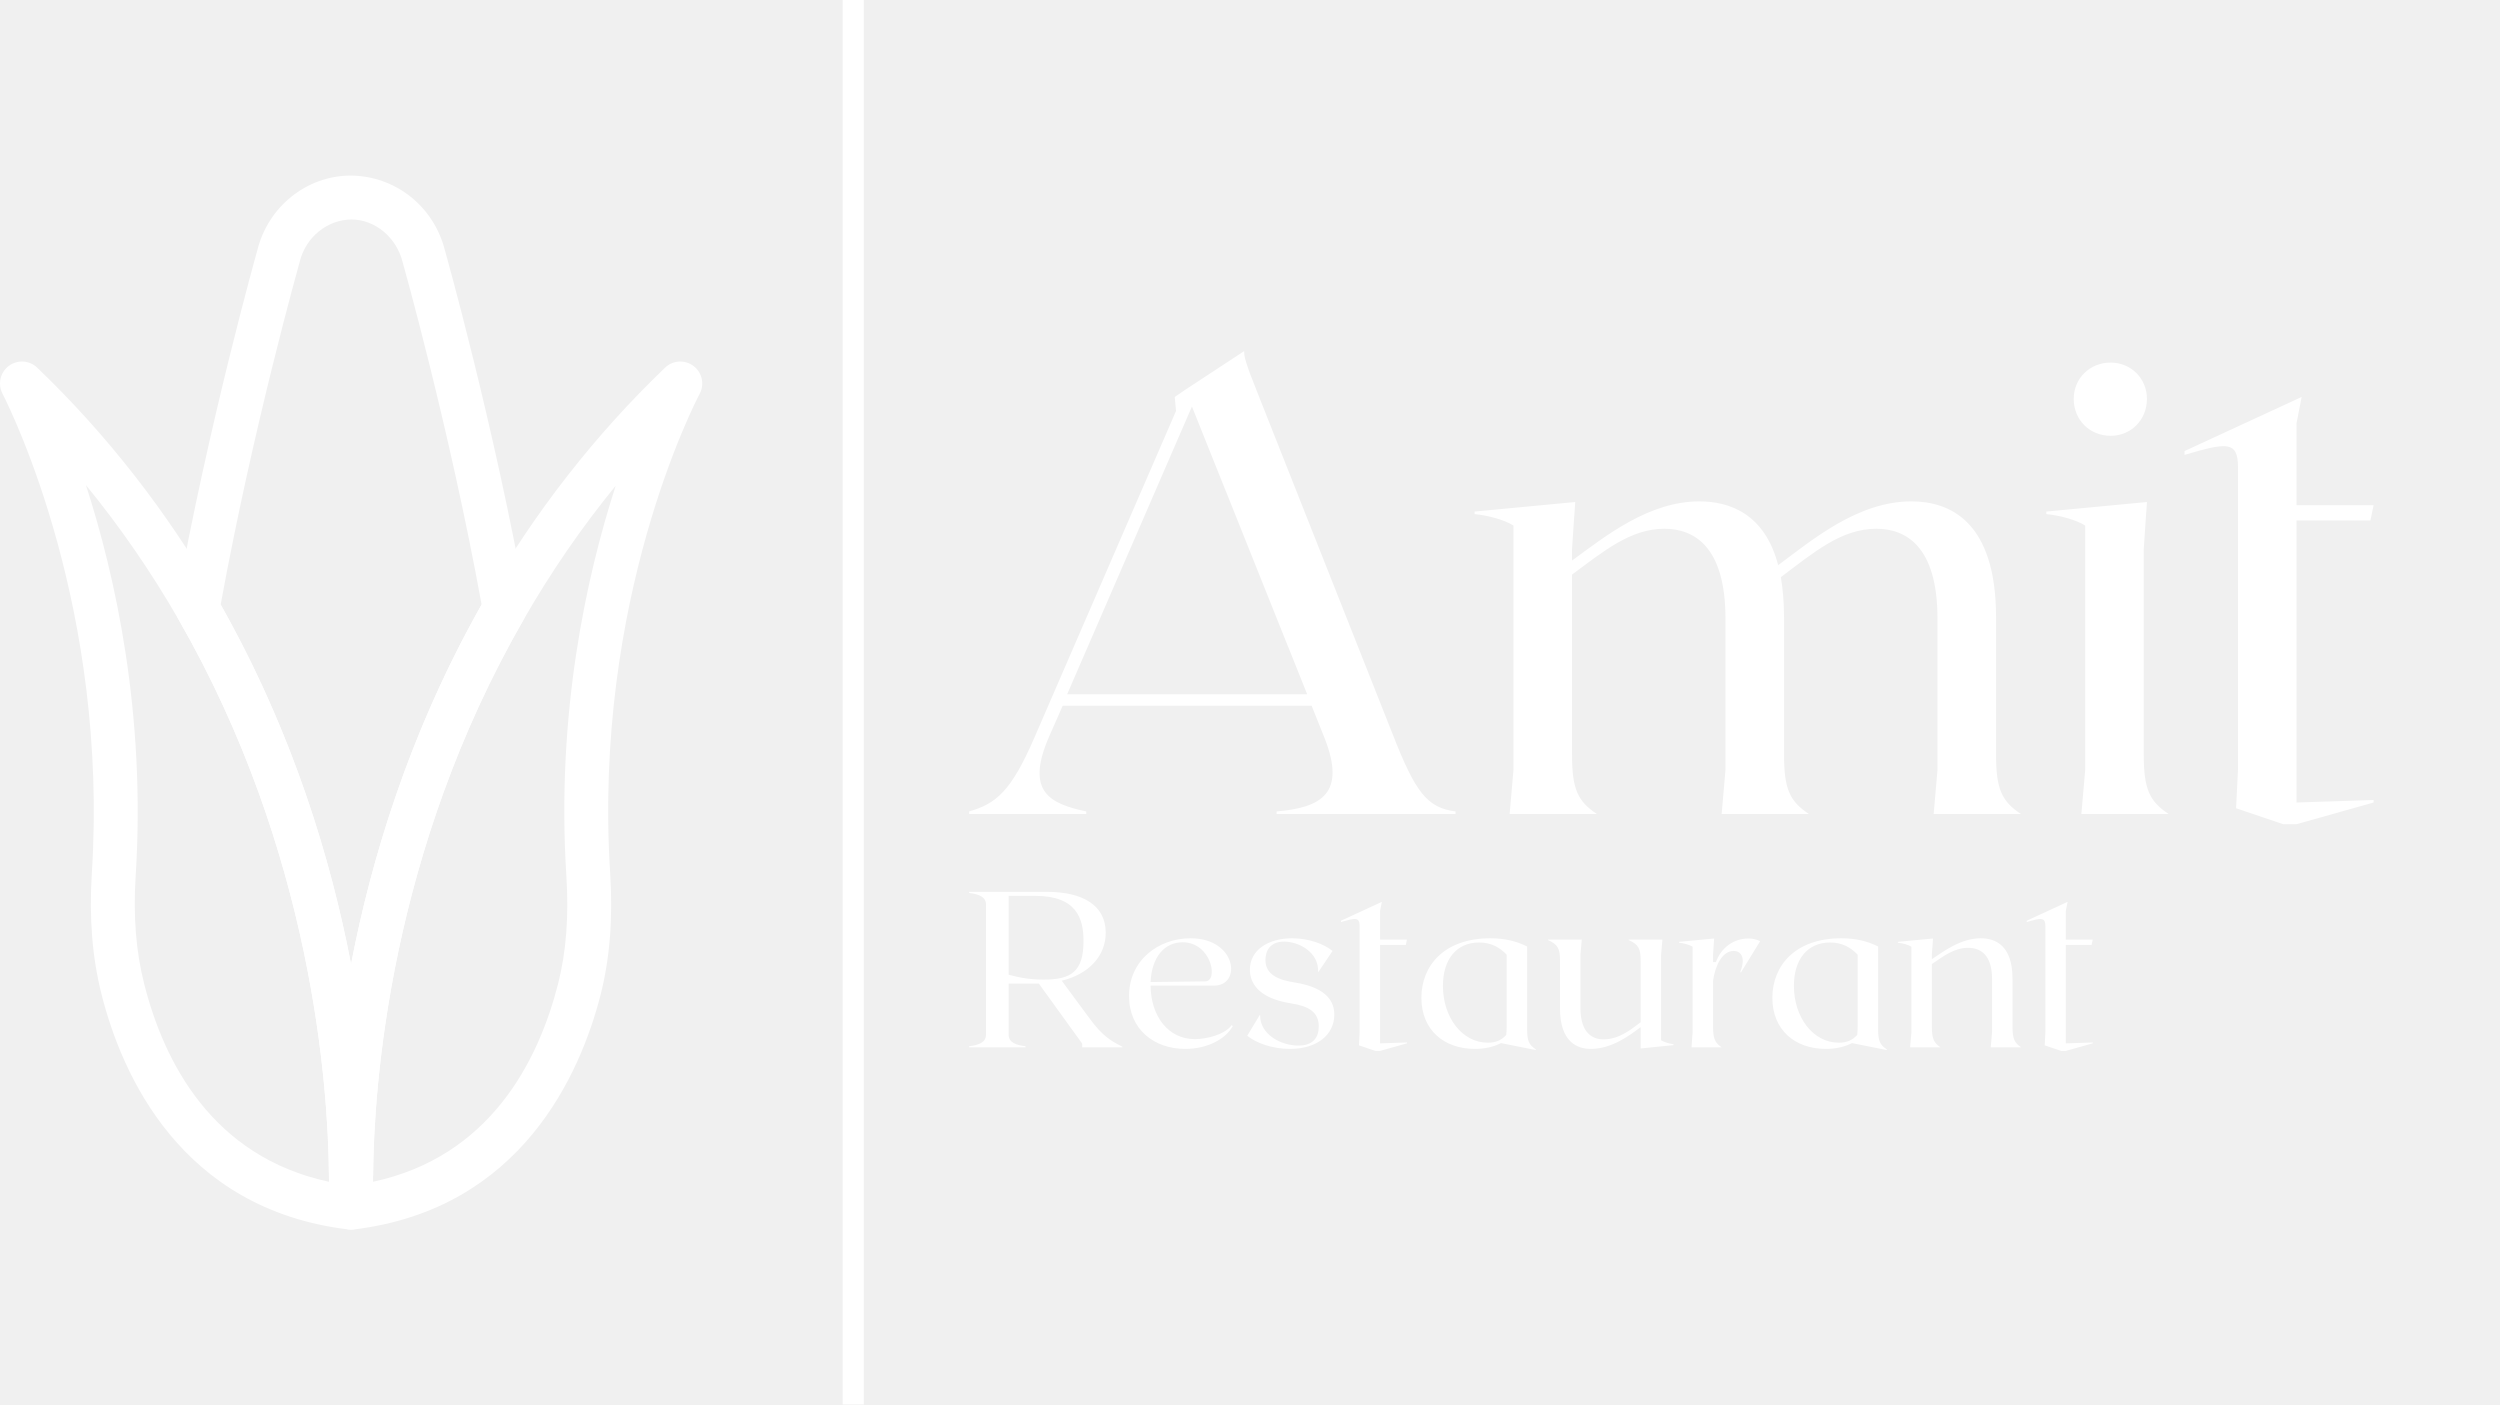
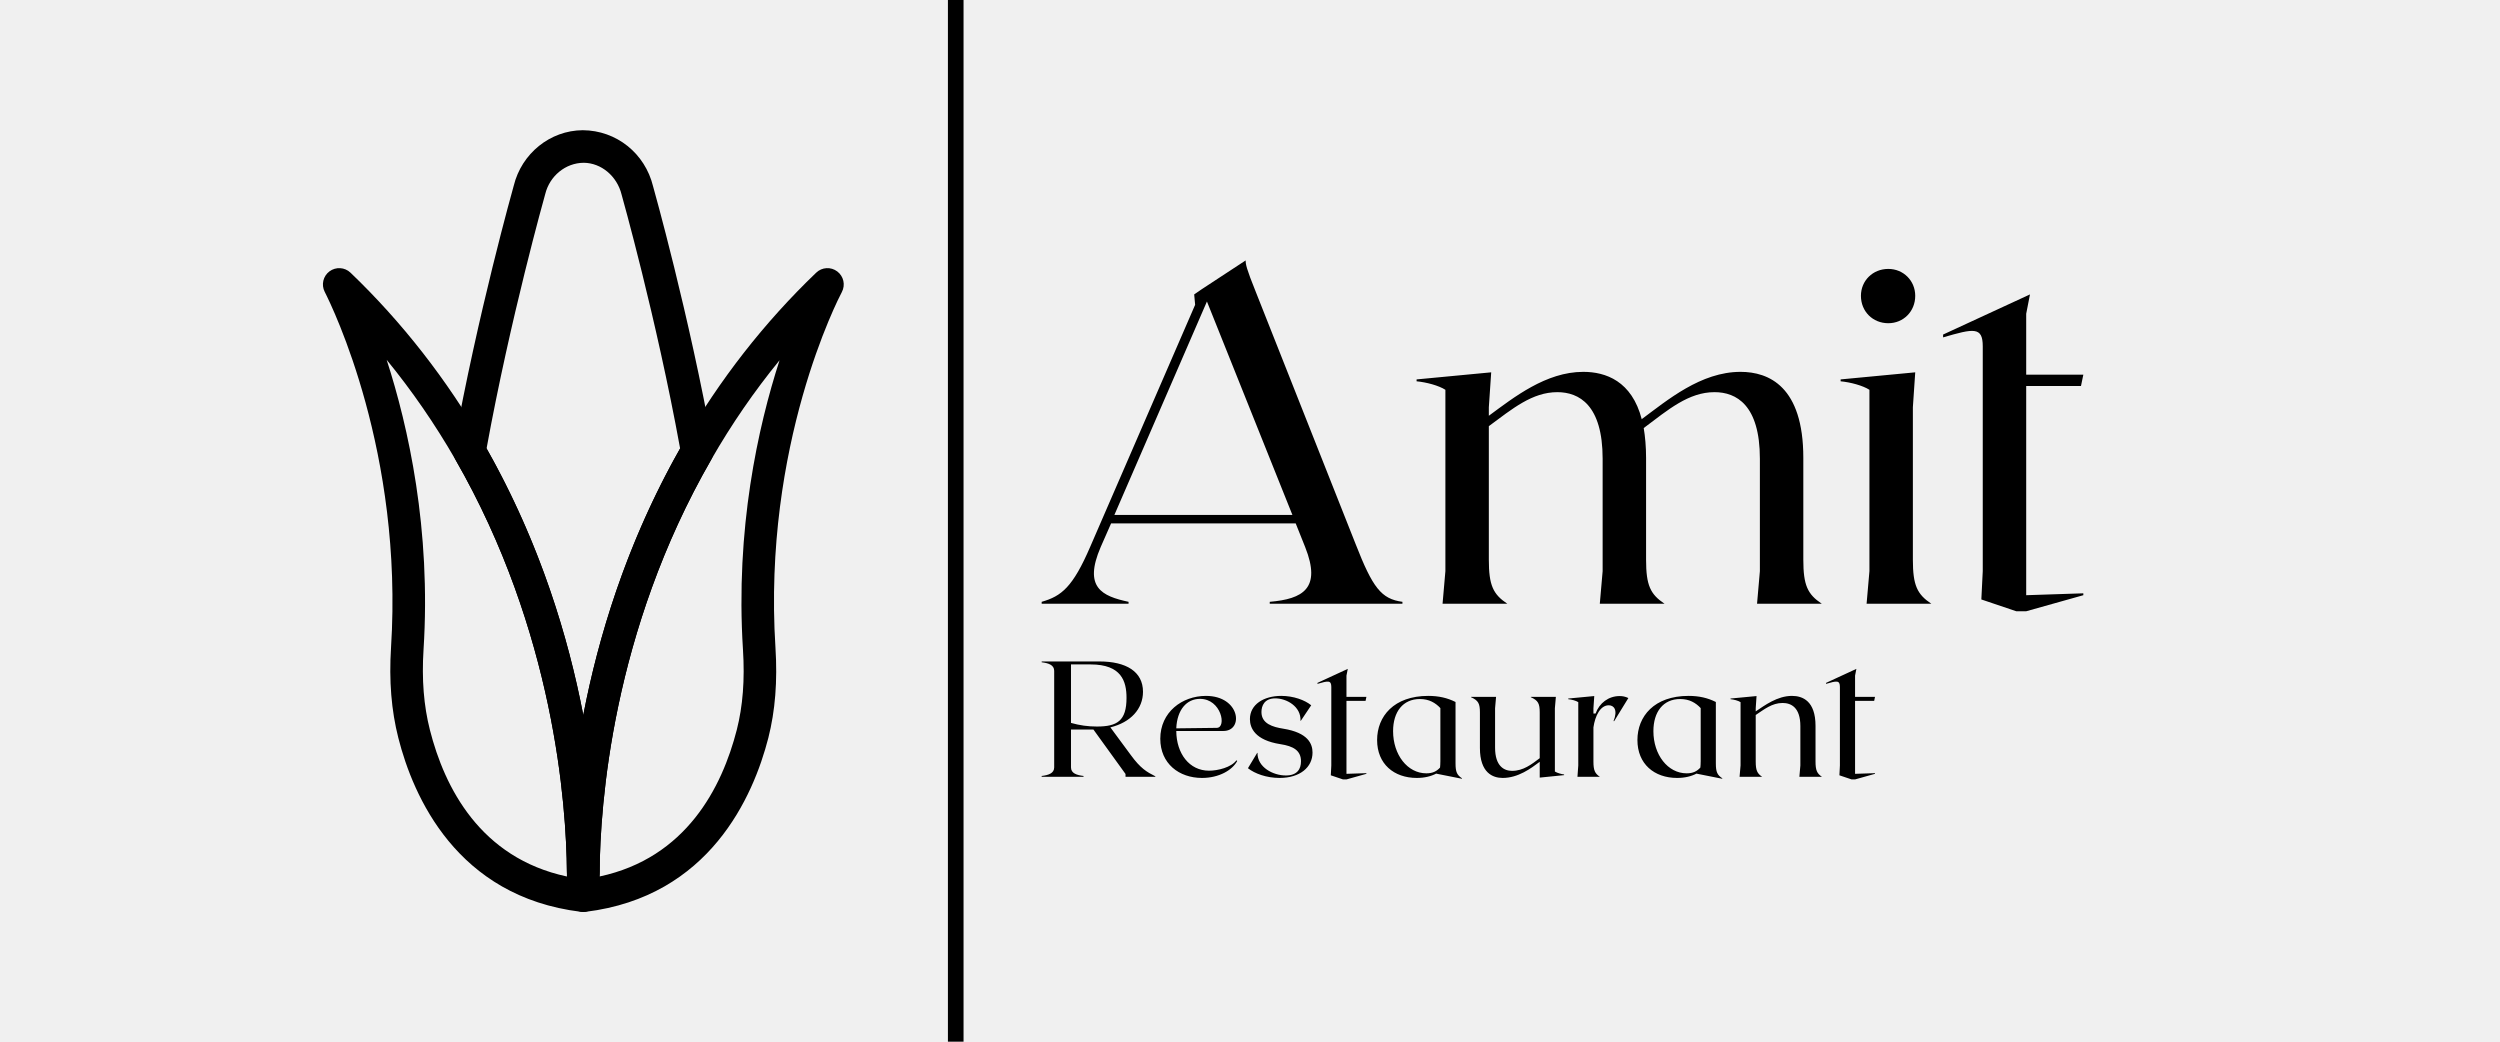
- <svg xmlns="http://www.w3.org/2000/svg" width="410.333" height="230.524" viewBox="0 0 356 200" class="css-1j8o68f">
+ <svg xmlns="http://www.w3.org/2000/svg" width="120" height="50" viewBox="0 0 356 200" className="css-1j8o68f">
  <defs id="SvgjsDefs3909" />
-   <g id="SvgjsG3910" featurekey="symbolFeature-0" transform="matrix(3.1269,0,0,3.1269,-31.29941,18.7462)" fill="#ffffff">
+   <g id="SvgjsG3910" featurekey="symbolFeature-0" transform="matrix(3.1269,0,0,3.1269,-31.29941,18.7462)" fill="#000000">
    <g>
      <g>
        <path d="M26,48.54c-0.26,0-0.516-0.102-0.707-0.293    c-0.186-0.186-0.301-0.446-0.303-0.709c-0.032-4.091-0.763-14.746-6.847-25.319    c-0.118-0.204-0.159-0.443-0.118-0.676c1.482-8.253,3.68-16.058,3.702-16.136    C22.212,3.428,23.958,2.013,25.964,2c2.078,0.013,3.824,1.428,4.317,3.441    c0.013,0.044,2.211,7.839,3.693,16.102c0.042,0.232,0,0.472-0.118,0.676    c-6.094,10.575-6.825,21.236-6.856,25.329c-0.003,0.403-0.248,0.765-0.621,0.918    C26.256,48.516,26.128,48.54,26,48.54z M20.059,21.54    c3.275,5.79,5.019,11.585,5.938,16.373c0.92-4.789,2.666-10.585,5.945-16.374    c-1.462-8.028-3.572-15.511-3.593-15.587C28.068,4.813,27.094,4.007,26.023,4    c-1.118,0.007-2.091,0.813-2.362,1.918C23.631,6.027,21.521,13.521,20.059,21.54    z" />
      </g>
      <g>
        <path d="M25.97,50c-0.04,0-0.081-0.003-0.121-0.008    c-7.629-0.934-10.297-7.09-11.208-10.676c-0.43-1.691-0.577-3.507-0.449-5.549    c0.761-11.962-3.576-20.868-4.073-21.844c-0.221-0.435-0.097-0.966,0.295-1.257    c0.391-0.289,0.936-0.257,1.288,0.081c3.167,3.035,5.917,6.559,8.174,10.472    c6.322,10.986,7.081,22.054,7.114,26.303c0.01,0.979-0.021,1.533-0.021,1.533    c-0.016,0.276-0.146,0.534-0.357,0.711C26.43,49.918,26.203,50,25.97,50z     M13.924,16.098c1.333,4.12,2.734,10.411,2.264,17.796    c-0.115,1.83,0.013,3.443,0.391,4.931c0.899,3.541,3.091,7.858,8.413,8.999    c-0-0.089-0.001-0.184-0.002-0.282c-0.032-4.094-0.763-14.749-6.847-25.322    C16.89,20.046,15.479,17.999,13.924,16.098z" />
      </g>
      <g>
        <path d="M26.02,50c-0.233,0-0.46-0.082-0.641-0.232    c-0.212-0.178-0.342-0.435-0.358-0.71c0,0-0.032-0.544-0.021-1.528    c0.033-4.248,0.792-15.322,7.124-26.309c2.231-3.889,4.982-7.413,8.174-10.473    c0.354-0.341,0.902-0.373,1.294-0.076c0.392,0.295,0.511,0.831,0.282,1.265    c-0.199,0.377-4.869,9.372-4.077,21.83c0,0,0,0,0,0.001    c0.13,2.062-0.014,3.877-0.438,5.549c-0.922,3.589-3.604,9.745-11.218,10.676    C26.101,49.997,26.06,50,26.02,50z M38.049,16.125    c-1.553,1.901-2.955,3.938-4.191,6.093c-6.095,10.576-6.826,21.237-6.857,25.33    c-0.001,0.097-0.001,0.188-0.002,0.275c5.312-1.14,7.514-5.459,8.423-9.002    c0.373-1.465,0.497-3.077,0.38-4.929C35.331,26.484,36.724,20.22,38.049,16.125z" />
      </g>
    </g>
  </g>
-   <g id="SvgjsG3911" featurekey="textGroupContainer" transform="matrix(1,0,0,1,355,0)" fill="#ffffff">
+   <g id="SvgjsG3911" featurekey="textGroupContainer" transform="matrix(1,0,0,1,355,0)" fill="#000000">
    <rect y="0" height="1" width="1" opacity="0" />
    <rect y="0" x="-235" width="3" height="200" />
  </g>
-   <g id="SvgjsG3912" featurekey="nameFeature-0" transform="matrix(2.266546,0,0,2.266546,136.1868,25.24932)" fill="#ffffff">
+   <g id="SvgjsG3912" featurekey="nameFeature-0" transform="matrix(2.266546,0,0,2.266546,136.1868,25.24932)" fill="#000000">
    <path d="M27.4 34.96 c1.44 3.68 2.16 4.64 3.96 4.88 l0 0.16 l-11.24 0 l0 -0.16 c2.8 -0.24 4.4 -1.12 3 -4.64 l-0.8 -2 l-15.64 0 l-0.88 2 c-1.48 3.44 0.12 4.16 2.36 4.64 l0 0.16 l-7.36 0 l0 -0.16 c1.68 -0.48 2.64 -1.24 4.12 -4.68 l8.88 -20.48 l-0.08 -0.88 l0.64 -0.44 l3.72 -2.44 c0 0.32 0.04 0.64 0.88 2.72 z M6.96 32.48 l15.08 0 l-7.24 -18.08 z M61.4 40 l0.24 -2.76 l0 -9.52 c0 -4.56 -2 -5.64 -3.84 -5.64 c-2.2 0 -3.92 1.48 -6 3.04 c0.12 0.72 0.2 1.56 0.2 2.52 l0 8.64 c0 2.16 0.36 2.92 1.56 3.72 l-5.48 0 l0.24 -2.76 l0 -9.52 c0 -4.56 -2 -5.64 -3.84 -5.64 c-2.12 0 -3.8 1.4 -5.8 2.88 l0 11.32 c0 2.16 0.36 2.92 1.56 3.72 l-5.48 0 l0.24 -2.76 l0 -15.36 c-0.56 -0.36 -1.6 -0.64 -2.44 -0.72 l0 -0.16 l6.32 -0.6 l-0.2 2.96 l0 0.72 c2.12 -1.56 4.84 -3.72 8 -3.72 c1.88 0 4.12 0.76 4.96 4.04 l0 -0.04 c2.16 -1.6 5 -4 8.36 -4 c2.4 0 5.32 1.24 5.32 7.28 l0 8.64 c0 2.16 0.36 2.92 1.56 3.72 l-5.48 0 z M72.52 16.24 c-1.32 0 -2.32 -1 -2.32 -2.32 c0 -1.28 1 -2.28 2.32 -2.28 c1.28 0 2.28 1 2.28 2.28 c0 1.32 -1 2.32 -2.28 2.32 z M70.68 40 l0.24 -2.76 l0 -15.36 c-0.56 -0.36 -1.6 -0.64 -2.44 -0.72 l0 -0.16 l6.32 -0.6 l-0.2 2.96 l0 12.92 c0 2.16 0.36 2.92 1.56 3.72 l-5.48 0 z M83.36 40.64 l-2.96 -1 l0.12 -2.4 l0 -19.04 c0 -1.68 -0.76 -1.52 -3.36 -0.76 l0 -0.24 l7.36 -3.4 l-0.32 1.64 l0 5.16 l4.84 0 l-0.2 0.96 l-4.64 0 l0 17.72 l4.84 -0.16 l0 0.16 l-4.84 1.36 l-0.84 0 z" />
  </g>
-   <g id="SvgjsG3913" featurekey="sloganFeature-0" transform="matrix(1.581653,0,0,1.581653,137.5255,117.5101)" fill="#ffffff">
+   <g id="SvgjsG3913" featurekey="sloganFeature-0" transform="matrix(1.581653,0,0,1.581653,137.5255,117.5101)" fill="#000000">
    <path d="M11.12 17.36 c1.18 1.62 1.94 2.06 2.98 2.58 l0 0.06 l-3.62 0 l0 -0.34 l-3.9 -5.4 l-0.18 0 l-2.54 0 l0 4.6 c0 0.72 0.7 0.94 1.52 1.04 l0 0.1 l-5.08 0 l0 -0.1 c0.82 -0.1 1.52 -0.32 1.52 -1.04 l0 -11.72 c0 -0.72 -0.7 -0.94 -1.52 -1.04 l0 -0.1 l7.02 0 c3.22 0 5.28 1.22 5.28 3.68 c0 2.08 -1.5 3.72 -3.96 4.32 z M3.86 13.46 c1.06 0.3 2.06 0.44 3.14 0.44 c2.48 0 3.6 -0.7 3.6 -3.48 c0 -2 -0.6 -4.06 -4.36 -4.06 l-2.38 0 l0 7.1 z M23.94 18 l0.1 0.08 c-0.6 1.12 -2.22 2.06 -4.28 2.06 c-2.78 0 -5.06 -1.74 -5.06 -4.76 c0 -3.22 2.64 -5.2 5.54 -5.2 c4.16 0 4.62 4.26 2.12 4.26 l-5.72 0 c0.02 2.74 1.58 4.82 3.98 4.82 c1.06 0 2.7 -0.4 3.32 -1.26 z M19.52 10.54 c-1.62 0 -2.78 1.32 -2.88 3.58 l4.92 -0.06 c1.22 -0.02 0.56 -3.52 -2.04 -3.52 z M29.18 20.14 c-1.58 0 -3 -0.52 -3.84 -1.18 l1.12 -1.86 l0.04 0 c-0.02 1.74 1.88 2.74 3.44 2.74 c1.38 0 1.84 -0.78 1.84 -1.72 c0 -1.32 -0.94 -1.84 -2.5 -2.08 c-3.08 -0.48 -3.7 -1.96 -3.7 -3.04 c0 -1.78 1.68 -2.82 3.8 -2.82 c1.48 0 2.86 0.5 3.64 1.14 l-1.26 1.88 l-0.04 0 c0.08 -1.74 -1.7 -2.72 -3.06 -2.72 c-1.32 0 -1.68 0.9 -1.68 1.66 c0 1.42 1.38 1.82 2.64 2.02 c3.02 0.48 3.56 1.84 3.56 2.9 c0 1.78 -1.52 3.08 -4 3.08 z M36.88 20.32 l-1.48 -0.5 l0.06 -1.2 l0 -9.52 c0 -0.84 -0.38 -0.76 -1.68 -0.38 l0 -0.12 l3.68 -1.7 l-0.16 0.82 l0 2.58 l2.42 0 l-0.1 0.48 l-2.32 0 l0 8.86 l2.42 -0.08 l0 0.08 l-2.42 0.68 l-0.42 0 z M50.54 18.36 c0 1.08 0.18 1.42 0.78 1.82 l0 0.06 l-3.12 -0.62 s0.02 0 0.02 -0.02 c-0.64 0.34 -1.44 0.54 -2.38 0.54 c-2.78 0 -4.82 -1.7 -4.82 -4.6 c0 -2.88 2.04 -5.36 6.2 -5.36 c1.28 0 2.32 0.24 3.32 0.74 l0 7.44 z M42.96 14.46 c0 2.86 1.74 5.12 4.04 5.12 c0.78 0 1.26 -0.26 1.66 -0.7 c0.02 -0.2 0.04 -0.46 0.04 -0.78 l0 -6.44 c-0.6 -0.64 -1.38 -1.1 -2.48 -1.1 c-2.06 0 -3.26 1.54 -3.26 3.9 z M62.6 19.36 c0.28 0.18 0.8 0.32 1.12 0.36 l0 0.08 l-2.96 0.3 l0 -1.92 c-1.06 0.8 -2.62 1.96 -4.5 1.96 c-1.2 0 -2.76 -0.62 -2.76 -3.64 l0 -4.3 c0 -1.08 -0.18 -1.46 -1.08 -1.86 l0 -0.04 l3.04 0 l-0.12 1.38 l0 4.78 c0 2.28 1.12 2.82 2.06 2.82 c1.36 0 2.36 -0.78 3.36 -1.54 l0 -5.54 c0 -1.08 -0.18 -1.46 -1.08 -1.86 l0 -0.04 l3.04 0 l-0.12 1.38 l0 7.68 z M70.46 10.2 c0.36 0 0.68 0.06 1.06 0.24 l-1.72 2.8 l-0.08 0 c0.54 -1.34 0.06 -1.92 -0.58 -1.92 c-1.02 0 -1.66 1.28 -1.86 2.68 l0 4.14 c0 1.08 0.18 1.46 0.78 1.86 l-2.72 0 l0.1 -1.38 l0 -7.68 c-0.28 -0.18 -0.8 -0.32 -1.22 -0.36 l0 -0.08 l3.16 -0.3 l-0.1 1.48 l0 0.64 l0.26 0 c0.46 -1.28 1.58 -2.12 2.92 -2.12 z M82.14 18.36 c0 1.08 0.18 1.42 0.78 1.82 l0 0.06 l-3.12 -0.62 s0.02 0 0.02 -0.02 c-0.64 0.34 -1.44 0.54 -2.38 0.54 c-2.78 0 -4.82 -1.7 -4.82 -4.6 c0 -2.88 2.04 -5.36 6.2 -5.36 c1.28 0 2.32 0.24 3.32 0.74 l0 7.44 z M74.56 14.46 c0 2.86 1.74 5.12 4.04 5.12 c0.78 0 1.26 -0.26 1.66 -0.7 c0.02 -0.2 0.04 -0.46 0.04 -0.78 l0 -6.44 c-0.6 -0.64 -1.38 -1.1 -2.48 -1.1 c-2.06 0 -3.26 1.54 -3.26 3.9 z M92.28 20 l0.12 -1.38 l0 -4.76 c0 -2.28 -1.12 -2.82 -2.16 -2.82 c-1.28 0 -2.24 0.78 -3.26 1.46 l0 5.64 c0 1.08 0.18 1.46 0.78 1.86 l-2.74 0 l0.12 -1.38 l0 -7.68 c-0.28 -0.18 -0.8 -0.32 -1.22 -0.36 l0 -0.08 l3.16 -0.3 l-0.1 1.48 l0 0.38 c1.08 -0.72 2.62 -1.88 4.4 -1.88 c1.3 0 2.86 0.62 2.86 3.64 l0 4.32 c0 1.08 0.18 1.46 0.78 1.86 l-2.74 0 z M98.62 20.32 l-1.48 -0.5 l0.06 -1.2 l0 -9.52 c0 -0.84 -0.38 -0.76 -1.68 -0.38 l0 -0.12 l3.68 -1.7 l-0.16 0.82 l0 2.58 l2.42 0 l-0.1 0.48 l-2.32 0 l0 8.86 l2.42 -0.08 l0 0.08 l-2.42 0.68 l-0.42 0 z" />
  </g>
</svg>
